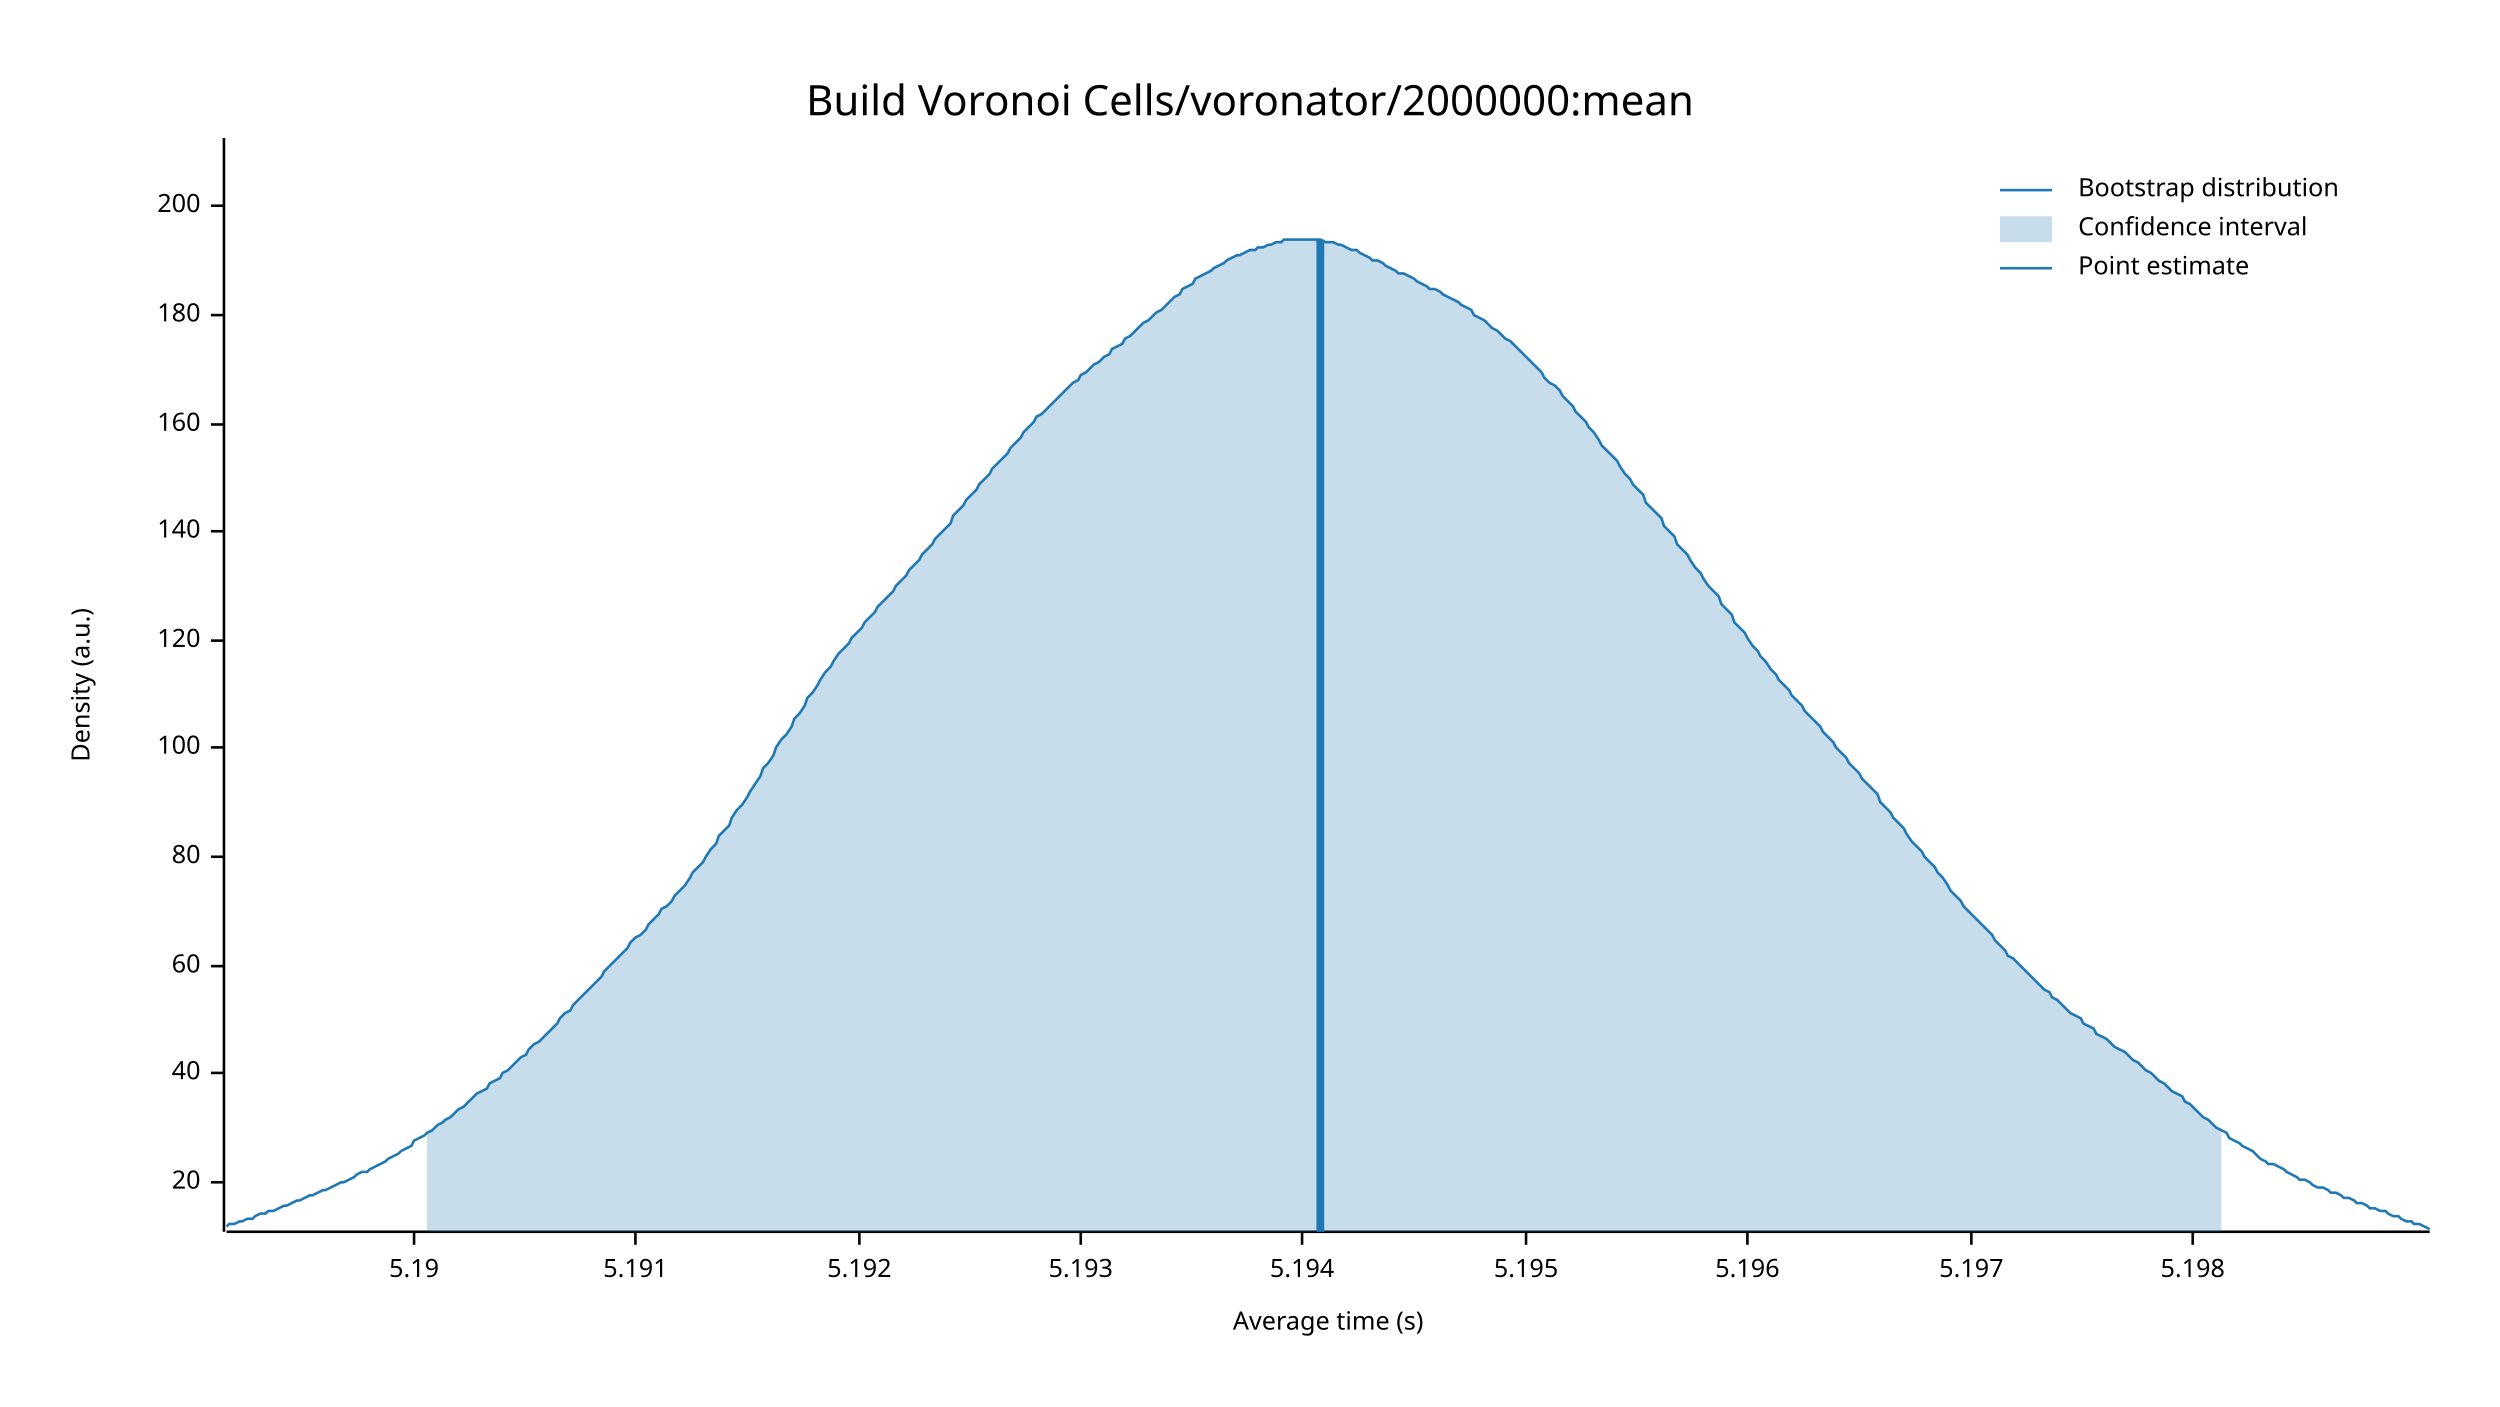
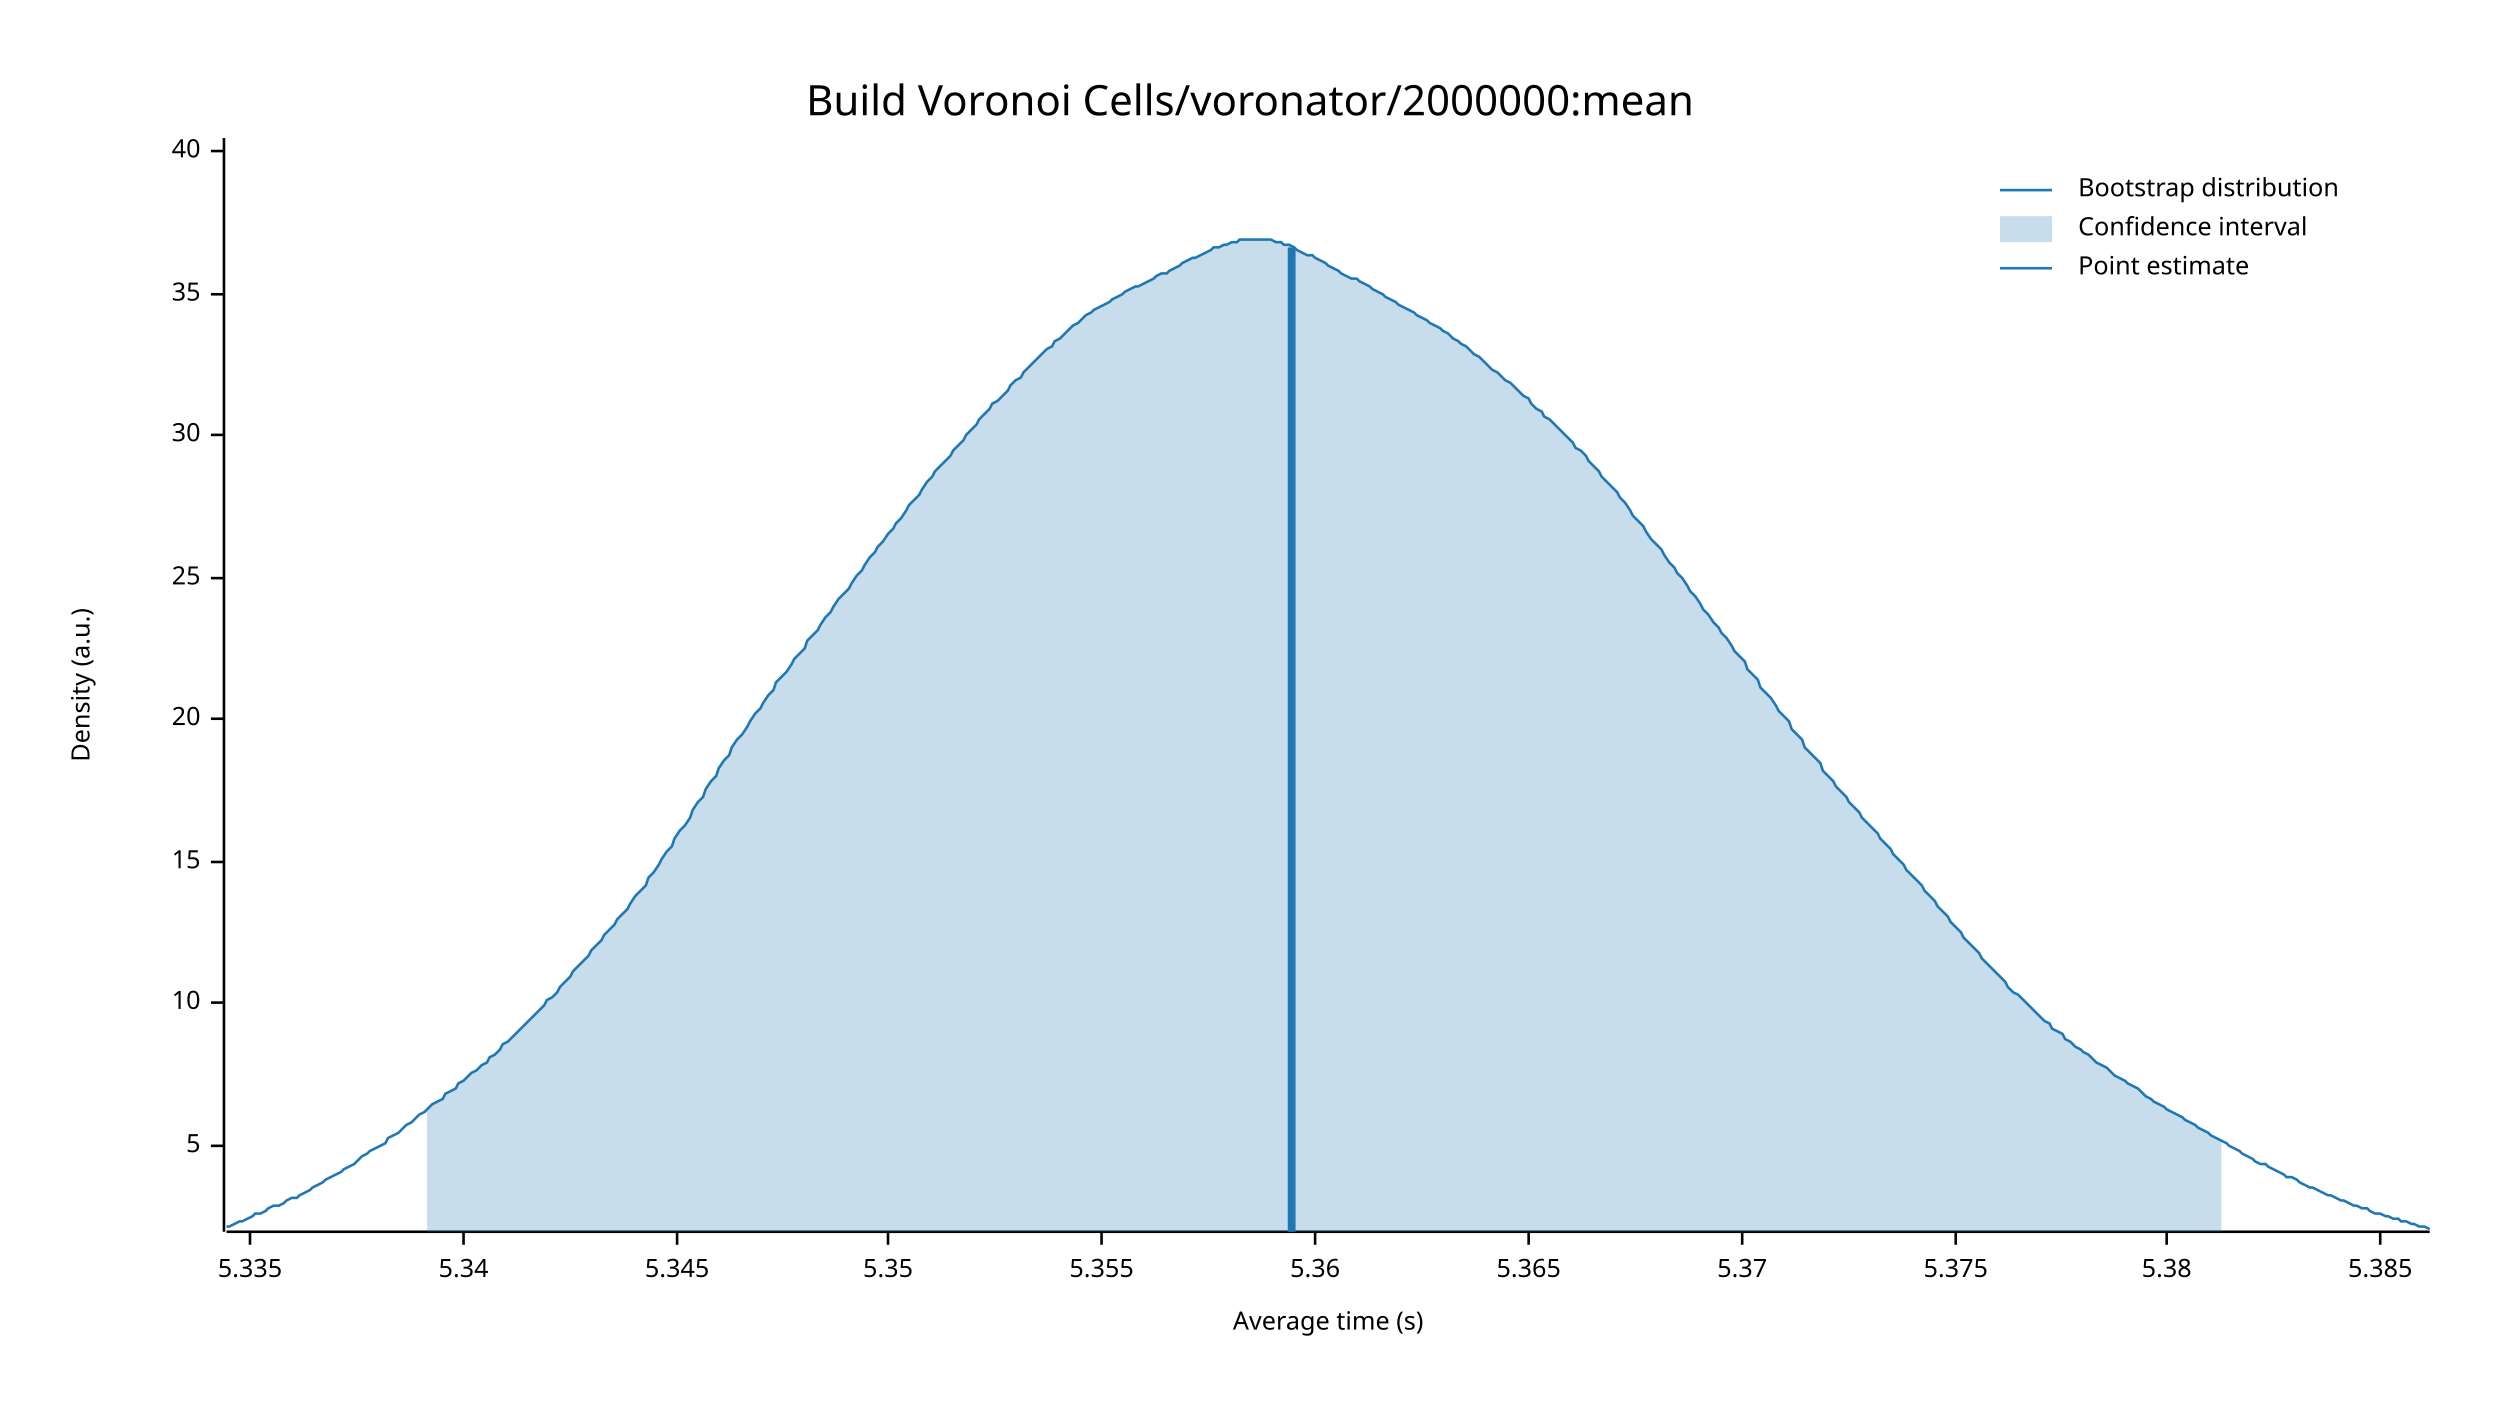
<svg xmlns="http://www.w3.org/2000/svg" width="960" height="540" viewBox="0 0 960 540">
  <text x="480" y="32" dy="0.76em" text-anchor="middle" font-family="sans-serif" font-size="16.129" opacity="1" fill="#000000">
Build Voronoi Cells/voronator/2000000:mean
</text>
  <text x="27" y="263" dy="0.76em" text-anchor="middle" font-family="sans-serif" font-size="9.677" opacity="1" fill="#000000" transform="rotate(270, 27, 263)">
Density (a.u.)
</text>
  <text x="510" y="513" dy="-0.5ex" text-anchor="middle" font-family="sans-serif" font-size="9.677" opacity="1" fill="#000000">
Average time (s)
</text>
  <polyline fill="none" opacity="1" stroke="#000000" stroke-width="1" points="86,53 86,473 " />
-   <text x="77" y="454" dy="0.5ex" text-anchor="end" font-family="sans-serif" font-size="9.677" opacity="1" fill="#000000">
+   <text x="77" y="440" dy="0.5ex" text-anchor="end" font-family="sans-serif" font-size="9.677" opacity="1" fill="#000000">
+ 5
+ </text>
+   <polyline fill="none" opacity="1" stroke="#000000" stroke-width="1" points="81,440 86,440 " />
+   <text x="77" y="385" dy="0.5ex" text-anchor="end" font-family="sans-serif" font-size="9.677" opacity="1" fill="#000000">
+ 10
+ </text>
+   <polyline fill="none" opacity="1" stroke="#000000" stroke-width="1" points="81,385 86,385 " />
+   <text x="77" y="331" dy="0.5ex" text-anchor="end" font-family="sans-serif" font-size="9.677" opacity="1" fill="#000000">
+ 15
+ </text>
+   <polyline fill="none" opacity="1" stroke="#000000" stroke-width="1" points="81,331 86,331 " />
+   <text x="77" y="276" dy="0.5ex" text-anchor="end" font-family="sans-serif" font-size="9.677" opacity="1" fill="#000000">
20
</text>
-   <polyline fill="none" opacity="1" stroke="#000000" stroke-width="1" points="81,454 86,454 " />
-   <text x="77" y="412" dy="0.5ex" text-anchor="end" font-family="sans-serif" font-size="9.677" opacity="1" fill="#000000">
+   <polyline fill="none" opacity="1" stroke="#000000" stroke-width="1" points="81,276 86,276 " />
+   <text x="77" y="222" dy="0.5ex" text-anchor="end" font-family="sans-serif" font-size="9.677" opacity="1" fill="#000000">
+ 25
+ </text>
+   <polyline fill="none" opacity="1" stroke="#000000" stroke-width="1" points="81,222 86,222 " />
+   <text x="77" y="167" dy="0.5ex" text-anchor="end" font-family="sans-serif" font-size="9.677" opacity="1" fill="#000000">
+ 30
+ </text>
+   <polyline fill="none" opacity="1" stroke="#000000" stroke-width="1" points="81,167 86,167 " />
+   <text x="77" y="113" dy="0.5ex" text-anchor="end" font-family="sans-serif" font-size="9.677" opacity="1" fill="#000000">
+ 35
+ </text>
+   <polyline fill="none" opacity="1" stroke="#000000" stroke-width="1" points="81,113 86,113 " />
+   <text x="77" y="58" dy="0.5ex" text-anchor="end" font-family="sans-serif" font-size="9.677" opacity="1" fill="#000000">
40
</text>
-   <polyline fill="none" opacity="1" stroke="#000000" stroke-width="1" points="81,412 86,412 " />
-   <text x="77" y="371" dy="0.5ex" text-anchor="end" font-family="sans-serif" font-size="9.677" opacity="1" fill="#000000">
- 60
+   <polyline fill="none" opacity="1" stroke="#000000" stroke-width="1" points="81,58 86,58 " />
+   <polyline fill="none" opacity="1" stroke="#000000" stroke-width="1" points="87,473 933,473 " />
+   <text x="96" y="483" dy="0.76em" text-anchor="middle" font-family="sans-serif" font-size="9.677" opacity="1" fill="#000000">
+ 5.335
</text>
-   <polyline fill="none" opacity="1" stroke="#000000" stroke-width="1" points="81,371 86,371 " />
-   <text x="77" y="329" dy="0.5ex" text-anchor="end" font-family="sans-serif" font-size="9.677" opacity="1" fill="#000000">
- 80
+   <polyline fill="none" opacity="1" stroke="#000000" stroke-width="1" points="96,473 96,478 " />
+   <text x="178" y="483" dy="0.76em" text-anchor="middle" font-family="sans-serif" font-size="9.677" opacity="1" fill="#000000">
+ 5.34
</text>
-   <polyline fill="none" opacity="1" stroke="#000000" stroke-width="1" points="81,329 86,329 " />
-   <text x="77" y="287" dy="0.5ex" text-anchor="end" font-family="sans-serif" font-size="9.677" opacity="1" fill="#000000">
- 100
+   <polyline fill="none" opacity="1" stroke="#000000" stroke-width="1" points="178,473 178,478 " />
+   <text x="260" y="483" dy="0.76em" text-anchor="middle" font-family="sans-serif" font-size="9.677" opacity="1" fill="#000000">
+ 5.345
</text>
-   <polyline fill="none" opacity="1" stroke="#000000" stroke-width="1" points="81,287 86,287 " />
-   <text x="77" y="246" dy="0.5ex" text-anchor="end" font-family="sans-serif" font-size="9.677" opacity="1" fill="#000000">
- 120
+   <polyline fill="none" opacity="1" stroke="#000000" stroke-width="1" points="260,473 260,478 " />
+   <text x="341" y="483" dy="0.76em" text-anchor="middle" font-family="sans-serif" font-size="9.677" opacity="1" fill="#000000">
+ 5.35
</text>
-   <polyline fill="none" opacity="1" stroke="#000000" stroke-width="1" points="81,246 86,246 " />
-   <text x="77" y="204" dy="0.5ex" text-anchor="end" font-family="sans-serif" font-size="9.677" opacity="1" fill="#000000">
- 140
+   <polyline fill="none" opacity="1" stroke="#000000" stroke-width="1" points="341,473 341,478 " />
+   <text x="423" y="483" dy="0.76em" text-anchor="middle" font-family="sans-serif" font-size="9.677" opacity="1" fill="#000000">
+ 5.355
</text>
-   <polyline fill="none" opacity="1" stroke="#000000" stroke-width="1" points="81,204 86,204 " />
-   <text x="77" y="163" dy="0.5ex" text-anchor="end" font-family="sans-serif" font-size="9.677" opacity="1" fill="#000000">
- 160
+   <polyline fill="none" opacity="1" stroke="#000000" stroke-width="1" points="423,473 423,478 " />
+   <text x="505" y="483" dy="0.76em" text-anchor="middle" font-family="sans-serif" font-size="9.677" opacity="1" fill="#000000">
+ 5.36
</text>
-   <polyline fill="none" opacity="1" stroke="#000000" stroke-width="1" points="81,163 86,163 " />
-   <text x="77" y="121" dy="0.5ex" text-anchor="end" font-family="sans-serif" font-size="9.677" opacity="1" fill="#000000">
- 180
+   <polyline fill="none" opacity="1" stroke="#000000" stroke-width="1" points="505,473 505,478 " />
+   <text x="587" y="483" dy="0.76em" text-anchor="middle" font-family="sans-serif" font-size="9.677" opacity="1" fill="#000000">
+ 5.365
</text>
-   <polyline fill="none" opacity="1" stroke="#000000" stroke-width="1" points="81,121 86,121 " />
-   <text x="77" y="79" dy="0.5ex" text-anchor="end" font-family="sans-serif" font-size="9.677" opacity="1" fill="#000000">
- 200
+   <polyline fill="none" opacity="1" stroke="#000000" stroke-width="1" points="587,473 587,478 " />
+   <text x="669" y="483" dy="0.76em" text-anchor="middle" font-family="sans-serif" font-size="9.677" opacity="1" fill="#000000">
+ 5.37
</text>
-   <polyline fill="none" opacity="1" stroke="#000000" stroke-width="1" points="81,79 86,79 " />
-   <polyline fill="none" opacity="1" stroke="#000000" stroke-width="1" points="87,473 933,473 " />
-   <text x="159" y="483" dy="0.76em" text-anchor="middle" font-family="sans-serif" font-size="9.677" opacity="1" fill="#000000">
- 5.19
+   <polyline fill="none" opacity="1" stroke="#000000" stroke-width="1" points="669,473 669,478 " />
+   <text x="751" y="483" dy="0.76em" text-anchor="middle" font-family="sans-serif" font-size="9.677" opacity="1" fill="#000000">
+ 5.375
</text>
-   <polyline fill="none" opacity="1" stroke="#000000" stroke-width="1" points="159,473 159,478 " />
-   <text x="244" y="483" dy="0.76em" text-anchor="middle" font-family="sans-serif" font-size="9.677" opacity="1" fill="#000000">
- 5.191
+   <polyline fill="none" opacity="1" stroke="#000000" stroke-width="1" points="751,473 751,478 " />
+   <text x="832" y="483" dy="0.76em" text-anchor="middle" font-family="sans-serif" font-size="9.677" opacity="1" fill="#000000">
+ 5.38
</text>
-   <polyline fill="none" opacity="1" stroke="#000000" stroke-width="1" points="244,473 244,478 " />
-   <text x="330" y="483" dy="0.76em" text-anchor="middle" font-family="sans-serif" font-size="9.677" opacity="1" fill="#000000">
- 5.192
+   <polyline fill="none" opacity="1" stroke="#000000" stroke-width="1" points="832,473 832,478 " />
+   <text x="914" y="483" dy="0.76em" text-anchor="middle" font-family="sans-serif" font-size="9.677" opacity="1" fill="#000000">
+ 5.385
</text>
-   <polyline fill="none" opacity="1" stroke="#000000" stroke-width="1" points="330,473 330,478 " />
-   <text x="415" y="483" dy="0.76em" text-anchor="middle" font-family="sans-serif" font-size="9.677" opacity="1" fill="#000000">
- 5.193
- </text>
-   <polyline fill="none" opacity="1" stroke="#000000" stroke-width="1" points="415,473 415,478 " />
-   <text x="500" y="483" dy="0.76em" text-anchor="middle" font-family="sans-serif" font-size="9.677" opacity="1" fill="#000000">
- 5.194
- </text>
-   <polyline fill="none" opacity="1" stroke="#000000" stroke-width="1" points="500,473 500,478 " />
-   <text x="586" y="483" dy="0.76em" text-anchor="middle" font-family="sans-serif" font-size="9.677" opacity="1" fill="#000000">
- 5.195
- </text>
-   <polyline fill="none" opacity="1" stroke="#000000" stroke-width="1" points="586,473 586,478 " />
-   <text x="671" y="483" dy="0.76em" text-anchor="middle" font-family="sans-serif" font-size="9.677" opacity="1" fill="#000000">
- 5.196
- </text>
-   <polyline fill="none" opacity="1" stroke="#000000" stroke-width="1" points="671,473 671,478 " />
-   <text x="757" y="483" dy="0.76em" text-anchor="middle" font-family="sans-serif" font-size="9.677" opacity="1" fill="#000000">
- 5.197
- </text>
-   <polyline fill="none" opacity="1" stroke="#000000" stroke-width="1" points="757,473 757,478 " />
-   <text x="842" y="483" dy="0.76em" text-anchor="middle" font-family="sans-serif" font-size="9.677" opacity="1" fill="#000000">
- 5.198
- </text>
-   <polyline fill="none" opacity="1" stroke="#000000" stroke-width="1" points="842,473 842,478 " />
-   <polyline fill="none" opacity="1" stroke="#1F78B4" stroke-width="1" points="87,471 88,470 90,470 92,469 93,469 95,468 97,468 98,467 100,466 102,466 103,465 105,465 107,464 109,463 110,463 112,462 114,461 115,461 117,460 119,459 120,459 122,458 124,457 125,457 127,456 129,455 131,454 132,454 134,453 136,452 137,451 139,450 141,450 142,449 144,448 146,447 148,446 149,445 151,444 153,443 154,442 156,441 158,440 159,438 161,437 163,436 164,435 166,434 168,432 170,431 171,430 173,429 175,427 176,426 178,425 180,423 181,422 183,420 185,419 187,418 188,416 190,415 192,414 193,412 195,411 197,409 198,408 200,406 202,405 203,403 205,401 207,400 209,398 210,397 212,395 214,393 215,391 217,389 219,388 220,386 222,384 224,382 226,380 227,379 229,377 231,375 232,373 234,371 236,369 237,368 239,366 241,364 242,362 244,360 246,359 248,357 249,355 251,353 253,351 254,349 256,348 258,346 259,344 261,342 263,340 265,337 266,335 268,333 270,331 271,329 273,326 275,324 276,321 278,319 280,317 281,314 283,311 285,309 287,306 288,304 290,301 292,298 293,295 295,293 297,290 298,287 300,284 302,282 304,279 305,276 307,274 309,271 310,268 312,266 314,263 315,261 317,258 319,256 320,254 322,251 324,249 326,247 327,245 329,243 331,241 332,239 334,237 336,235 337,233 339,231 341,229 343,227 344,225 346,223 348,221 349,219 351,217 353,215 354,213 356,211 358,209 359,207 361,205 363,203 365,201 366,198 368,196 370,194 371,192 373,190 375,188 376,186 378,184 380,182 381,180 383,178 385,176 387,174 388,172 390,170 392,168 393,166 395,164 397,162 398,160 400,159 402,157 404,155 405,154 407,152 409,150 410,149 412,147 414,146 415,144 417,143 419,141 420,140 422,139 424,137 426,136 427,134 429,133 431,132 432,130 434,129 436,127 437,126 439,124 441,123 443,121 444,120 446,119 448,117 449,116 451,114 453,113 454,111 456,110 458,109 459,107 461,106 463,105 465,104 466,103 468,102 470,101 471,100 473,99 475,98 476,98 478,97 480,96 482,96 483,95 485,95 487,94 488,94 490,93 492,93 493,92 495,92 497,92 498,92 500,92 502,92 504,92 505,92 507,92 509,93 510,93 512,93 514,94 515,94 517,95 519,96 521,96 522,97 524,98 526,99 527,100 529,100 531,101 532,102 534,103 536,104 537,105 539,105 541,106 543,107 544,108 546,109 548,110 549,111 551,111 553,112 554,113 556,114 558,115 560,116 561,117 563,118 565,119 566,121 568,122 570,123 571,124 573,126 575,127 576,128 578,130 580,131 582,133 583,134 585,136 587,138 588,139 590,141 592,143 593,145 595,147 597,148 599,150 600,152 602,154 604,156 605,158 607,160 609,162 610,164 612,166 614,169 615,171 617,173 619,175 621,177 622,179 624,182 626,184 627,186 629,188 631,190 632,193 634,195 636,197 638,199 639,202 641,204 643,206 644,209 646,211 648,213 649,215 651,218 653,220 654,222 656,225 658,227 660,229 661,232 663,234 665,236 666,239 668,241 670,243 671,245 673,248 675,250 676,252 678,254 680,257 682,259 683,261 685,263 687,265 688,267 690,269 692,271 693,273 695,275 697,277 699,279 700,281 702,283 704,285 705,287 707,289 709,291 710,293 712,295 714,297 715,299 717,301 719,303 721,305 722,308 724,310 726,312 727,314 729,316 731,318 732,320 734,323 736,325 738,327 739,329 741,331 743,333 744,335 746,337 748,340 749,342 751,344 753,346 754,348 756,350 758,352 760,354 761,355 763,357 765,359 766,361 768,363 770,365 771,367 773,368 775,370 777,372 778,373 780,375 782,377 783,378 785,380 787,381 788,383 790,384 792,386 793,387 795,389 797,390 799,391 800,393 802,394 804,395 805,397 807,398 809,399 810,400 812,402 814,403 816,404 817,405 819,407 821,408 822,409 824,411 826,412 827,413 829,415 831,416 832,417 834,419 836,420 838,421 839,423 841,424 843,426 844,427 846,429 848,430 849,431 851,433 853,434 855,435 856,437 858,438 860,439 861,440 863,441 865,442 866,443 868,445 870,446 871,447 873,447 875,448 877,449 878,450 880,451 882,452 883,453 885,453 887,454 888,455 890,456 892,456 894,457 895,458 897,458 899,459 900,460 902,460 904,461 905,462 907,462 909,463 910,464 912,464 914,465 916,465 917,466 919,467 921,467 922,468 924,469 926,469 927,470 929,470 931,471 933,472 " />
-   <polygon opacity="0.25" fill="#1F78B4" points="164,435 166,434 168,432 170,431 171,430 173,429 175,427 176,426 178,425 180,423 181,422 183,420 185,419 187,418 188,416 190,415 192,414 193,412 195,411 197,409 198,408 200,406 202,405 203,403 205,401 207,400 209,398 210,397 212,395 214,393 215,391 217,389 219,388 220,386 222,384 224,382 226,380 227,379 229,377 231,375 232,373 234,371 236,369 237,368 239,366 241,364 242,362 244,360 246,359 248,357 249,355 251,353 253,351 254,349 256,348 258,346 259,344 261,342 263,340 265,337 266,335 268,333 270,331 271,329 273,326 275,324 276,321 278,319 280,317 281,314 283,311 285,309 287,306 288,304 290,301 292,298 293,295 295,293 297,290 298,287 300,284 302,282 304,279 305,276 307,274 309,271 310,268 312,266 314,263 315,261 317,258 319,256 320,254 322,251 324,249 326,247 327,245 329,243 331,241 332,239 334,237 336,235 337,233 339,231 341,229 343,227 344,225 346,223 348,221 349,219 351,217 353,215 354,213 356,211 358,209 359,207 361,205 363,203 365,201 366,198 368,196 370,194 371,192 373,190 375,188 376,186 378,184 380,182 381,180 383,178 385,176 387,174 388,172 390,170 392,168 393,166 395,164 397,162 398,160 400,159 402,157 404,155 405,154 407,152 409,150 410,149 412,147 414,146 415,144 417,143 419,141 420,140 422,139 424,137 426,136 427,134 429,133 431,132 432,130 434,129 436,127 437,126 439,124 441,123 443,121 444,120 446,119 448,117 449,116 451,114 453,113 454,111 456,110 458,109 459,107 461,106 463,105 465,104 466,103 468,102 470,101 471,100 473,99 475,98 476,98 478,97 480,96 482,96 483,95 485,95 487,94 488,94 490,93 492,93 493,92 495,92 497,92 498,92 500,92 502,92 504,92 505,92 507,92 509,93 510,93 512,93 514,94 515,94 517,95 519,96 521,96 522,97 524,98 526,99 527,100 529,100 531,101 532,102 534,103 536,104 537,105 539,105 541,106 543,107 544,108 546,109 548,110 549,111 551,111 553,112 554,113 556,114 558,115 560,116 561,117 563,118 565,119 566,121 568,122 570,123 571,124 573,126 575,127 576,128 578,130 580,131 582,133 583,134 585,136 587,138 588,139 590,141 592,143 593,145 595,147 597,148 599,150 600,152 602,154 604,156 605,158 607,160 609,162 610,164 612,166 614,169 615,171 617,173 619,175 621,177 622,179 624,182 626,184 627,186 629,188 631,190 632,193 634,195 636,197 638,199 639,202 641,204 643,206 644,209 646,211 648,213 649,215 651,218 653,220 654,222 656,225 658,227 660,229 661,232 663,234 665,236 666,239 668,241 670,243 671,245 673,248 675,250 676,252 678,254 680,257 682,259 683,261 685,263 687,265 688,267 690,269 692,271 693,273 695,275 697,277 699,279 700,281 702,283 704,285 705,287 707,289 709,291 710,293 712,295 714,297 715,299 717,301 719,303 721,305 722,308 724,310 726,312 727,314 729,316 731,318 732,320 734,323 736,325 738,327 739,329 741,331 743,333 744,335 746,337 748,340 749,342 751,344 753,346 754,348 756,350 758,352 760,354 761,355 763,357 765,359 766,361 768,363 770,365 771,367 773,368 775,370 777,372 778,373 780,375 782,377 783,378 785,380 787,381 788,383 790,384 792,386 793,387 795,389 797,390 799,391 800,393 802,394 804,395 805,397 807,398 809,399 810,400 812,402 814,403 816,404 817,405 819,407 821,408 822,409 824,411 826,412 827,413 829,415 831,416 832,417 834,419 836,420 838,421 839,423 841,424 843,426 844,427 846,429 848,430 849,431 851,433 853,434 853,473 164,473 " />
-   <polyline fill="none" opacity="1" stroke="#1F78B4" stroke-width="3" points="507,473 507,92 " />
+   <polyline fill="none" opacity="1" stroke="#000000" stroke-width="1" points="914,473 914,478 " />
+   <polyline fill="none" opacity="1" stroke="#1F78B4" stroke-width="1" points="87,471 88,471 90,470 92,469 93,469 95,468 97,467 98,466 100,466 102,465 103,464 105,463 107,463 109,462 110,461 112,460 114,460 115,459 117,458 119,457 120,456 122,455 124,454 125,453 127,452 129,451 131,450 132,449 134,448 136,447 137,446 139,444 141,443 142,442 144,441 146,440 148,439 149,437 151,436 153,435 154,434 156,432 158,431 159,430 161,428 163,427 164,426 166,424 168,423 170,422 171,420 173,419 175,418 176,416 178,415 180,413 181,412 183,411 185,409 187,408 188,406 190,405 192,403 193,401 195,400 197,398 198,397 200,395 202,393 203,392 205,390 207,388 209,386 210,384 212,383 214,381 215,379 217,377 219,375 220,373 222,371 224,369 226,367 227,365 229,363 231,361 232,359 234,357 236,355 237,353 239,351 241,349 242,347 244,344 246,342 248,340 249,337 251,335 253,332 254,330 256,327 258,325 259,322 261,319 263,317 265,314 266,311 268,308 270,306 271,303 273,300 275,298 276,295 278,292 280,290 281,287 283,284 285,282 287,279 288,277 290,274 292,272 293,270 295,267 297,265 298,262 300,260 302,258 304,255 305,253 307,251 309,249 310,246 312,244 314,242 315,240 317,237 319,235 320,233 322,230 324,228 326,226 327,224 329,221 331,219 332,217 334,214 336,212 337,210 339,208 341,205 343,203 344,201 346,199 348,196 349,194 351,192 353,190 354,188 356,185 358,183 359,181 361,179 363,177 365,175 366,173 368,171 370,169 371,167 373,165 375,163 376,161 378,159 380,157 381,155 383,154 385,152 387,150 388,148 390,146 392,145 393,143 395,141 397,139 398,138 400,136 402,134 404,133 405,131 407,130 409,128 410,127 412,125 414,124 415,123 417,121 419,120 420,119 422,118 424,117 426,116 427,115 429,114 431,113 432,112 434,111 436,110 437,110 439,109 441,108 443,107 444,106 446,105 448,105 449,104 451,103 453,102 454,101 456,100 458,99 459,99 461,98 463,97 465,96 466,95 468,95 470,94 471,94 473,93 475,93 476,92 478,92 480,92 482,92 483,92 485,92 487,92 488,92 490,93 492,93 493,94 495,94 497,95 498,96 500,97 502,98 504,98 505,99 507,100 509,101 510,102 512,103 514,104 515,105 517,106 519,107 521,107 522,108 524,109 526,110 527,111 529,112 531,113 532,114 534,115 536,116 537,117 539,118 541,119 543,120 544,121 546,122 548,123 549,124 551,125 553,126 554,127 556,128 558,130 560,131 561,132 563,133 565,135 566,136 568,137 570,139 571,140 573,142 575,143 576,144 578,146 580,147 582,149 583,150 585,152 587,153 588,155 590,157 592,158 593,160 595,161 597,163 599,165 600,166 602,168 604,170 605,172 607,173 609,175 610,177 612,179 614,181 615,183 617,185 619,187 621,189 622,191 624,193 626,196 627,198 629,200 631,202 632,204 634,207 636,209 638,211 639,213 641,216 643,218 644,220 646,222 648,225 649,227 651,229 653,232 654,234 656,236 658,239 660,241 661,243 663,245 665,248 666,250 668,252 670,254 671,257 673,259 675,261 676,264 678,266 680,268 682,271 683,273 685,275 687,277 688,280 690,282 692,284 693,287 695,289 697,291 699,293 700,296 702,298 704,300 705,302 707,304 709,306 710,308 712,310 714,312 715,314 717,316 719,318 721,320 722,322 724,324 726,326 727,328 729,330 731,332 732,334 734,336 736,338 738,340 739,342 741,344 743,346 744,348 746,350 748,352 749,354 751,356 753,358 754,360 756,362 758,364 760,366 761,368 763,370 765,372 766,373 768,375 770,377 771,379 773,381 775,382 777,384 778,385 780,387 782,389 783,390 785,392 787,393 788,395 790,396 792,397 793,399 795,400 797,402 799,403 800,404 802,405 804,407 805,408 807,409 809,410 810,411 812,413 814,414 816,415 817,416 819,417 821,418 822,419 824,421 826,422 827,423 829,424 831,425 832,426 834,427 836,428 838,429 839,430 841,431 843,432 844,433 846,434 848,435 849,436 851,437 853,438 855,439 856,440 858,441 860,442 861,443 863,444 865,445 866,446 868,447 870,447 871,448 873,449 875,450 877,451 878,452 880,452 882,453 883,454 885,455 887,456 888,456 890,457 892,458 894,459 895,459 897,460 899,461 900,461 902,462 904,463 905,463 907,464 909,464 910,465 912,466 914,466 916,467 917,467 919,468 921,468 922,469 924,469 926,470 927,470 929,471 931,471 933,472 " />
+   <polygon opacity="0.25" fill="#1F78B4" points="164,426 166,424 168,423 170,422 171,420 173,419 175,418 176,416 178,415 180,413 181,412 183,411 185,409 187,408 188,406 190,405 192,403 193,401 195,400 197,398 198,397 200,395 202,393 203,392 205,390 207,388 209,386 210,384 212,383 214,381 215,379 217,377 219,375 220,373 222,371 224,369 226,367 227,365 229,363 231,361 232,359 234,357 236,355 237,353 239,351 241,349 242,347 244,344 246,342 248,340 249,337 251,335 253,332 254,330 256,327 258,325 259,322 261,319 263,317 265,314 266,311 268,308 270,306 271,303 273,300 275,298 276,295 278,292 280,290 281,287 283,284 285,282 287,279 288,277 290,274 292,272 293,270 295,267 297,265 298,262 300,260 302,258 304,255 305,253 307,251 309,249 310,246 312,244 314,242 315,240 317,237 319,235 320,233 322,230 324,228 326,226 327,224 329,221 331,219 332,217 334,214 336,212 337,210 339,208 341,205 343,203 344,201 346,199 348,196 349,194 351,192 353,190 354,188 356,185 358,183 359,181 361,179 363,177 365,175 366,173 368,171 370,169 371,167 373,165 375,163 376,161 378,159 380,157 381,155 383,154 385,152 387,150 388,148 390,146 392,145 393,143 395,141 397,139 398,138 400,136 402,134 404,133 405,131 407,130 409,128 410,127 412,125 414,124 415,123 417,121 419,120 420,119 422,118 424,117 426,116 427,115 429,114 431,113 432,112 434,111 436,110 437,110 439,109 441,108 443,107 444,106 446,105 448,105 449,104 451,103 453,102 454,101 456,100 458,99 459,99 461,98 463,97 465,96 466,95 468,95 470,94 471,94 473,93 475,93 476,92 478,92 480,92 482,92 483,92 485,92 487,92 488,92 490,93 492,93 493,94 495,94 497,95 498,96 500,97 502,98 504,98 505,99 507,100 509,101 510,102 512,103 514,104 515,105 517,106 519,107 521,107 522,108 524,109 526,110 527,111 529,112 531,113 532,114 534,115 536,116 537,117 539,118 541,119 543,120 544,121 546,122 548,123 549,124 551,125 553,126 554,127 556,128 558,130 560,131 561,132 563,133 565,135 566,136 568,137 570,139 571,140 573,142 575,143 576,144 578,146 580,147 582,149 583,150 585,152 587,153 588,155 590,157 592,158 593,160 595,161 597,163 599,165 600,166 602,168 604,170 605,172 607,173 609,175 610,177 612,179 614,181 615,183 617,185 619,187 621,189 622,191 624,193 626,196 627,198 629,200 631,202 632,204 634,207 636,209 638,211 639,213 641,216 643,218 644,220 646,222 648,225 649,227 651,229 653,232 654,234 656,236 658,239 660,241 661,243 663,245 665,248 666,250 668,252 670,254 671,257 673,259 675,261 676,264 678,266 680,268 682,271 683,273 685,275 687,277 688,280 690,282 692,284 693,287 695,289 697,291 699,293 700,296 702,298 704,300 705,302 707,304 709,306 710,308 712,310 714,312 715,314 717,316 719,318 721,320 722,322 724,324 726,326 727,328 729,330 731,332 732,334 734,336 736,338 738,340 739,342 741,344 743,346 744,348 746,350 748,352 749,354 751,356 753,358 754,360 756,362 758,364 760,366 761,368 763,370 765,372 766,373 768,375 770,377 771,379 773,381 775,382 777,384 778,385 780,387 782,389 783,390 785,392 787,393 788,395 790,396 792,397 793,399 795,400 797,402 799,403 800,404 802,405 804,407 805,408 807,409 809,410 810,411 812,413 814,414 816,415 817,416 819,417 821,418 822,419 824,421 826,422 827,423 829,424 831,425 832,426 834,427 836,428 838,429 839,430 841,431 843,432 844,433 846,434 848,435 849,436 851,437 853,438 853,473 164,473 " />
+   <polyline fill="none" opacity="1" stroke="#1F78B4" stroke-width="3" points="496,473 496,95 " />
  <text x="798" y="68" dy="0.76em" text-anchor="start" font-family="sans-serif" font-size="9.677" opacity="1" fill="#000000">
Bootstrap distribution
</text>
  <text x="798" y="83" dy="0.76em" text-anchor="start" font-family="sans-serif" font-size="9.677" opacity="1" fill="#000000">
Confidence interval
</text>
  <text x="798" y="98" dy="0.76em" text-anchor="start" font-family="sans-serif" font-size="9.677" opacity="1" fill="#000000">
Point estimate
</text>
  <polyline fill="none" opacity="1" stroke="#1F78B4" stroke-width="1" points="768,73 788,73 " />
  <rect x="768" y="83" width="20" height="10" opacity="0.25" fill="#1F78B4" stroke="none" />
  <polyline fill="none" opacity="1" stroke="#1F78B4" stroke-width="1" points="768,103 788,103 " />
</svg>
